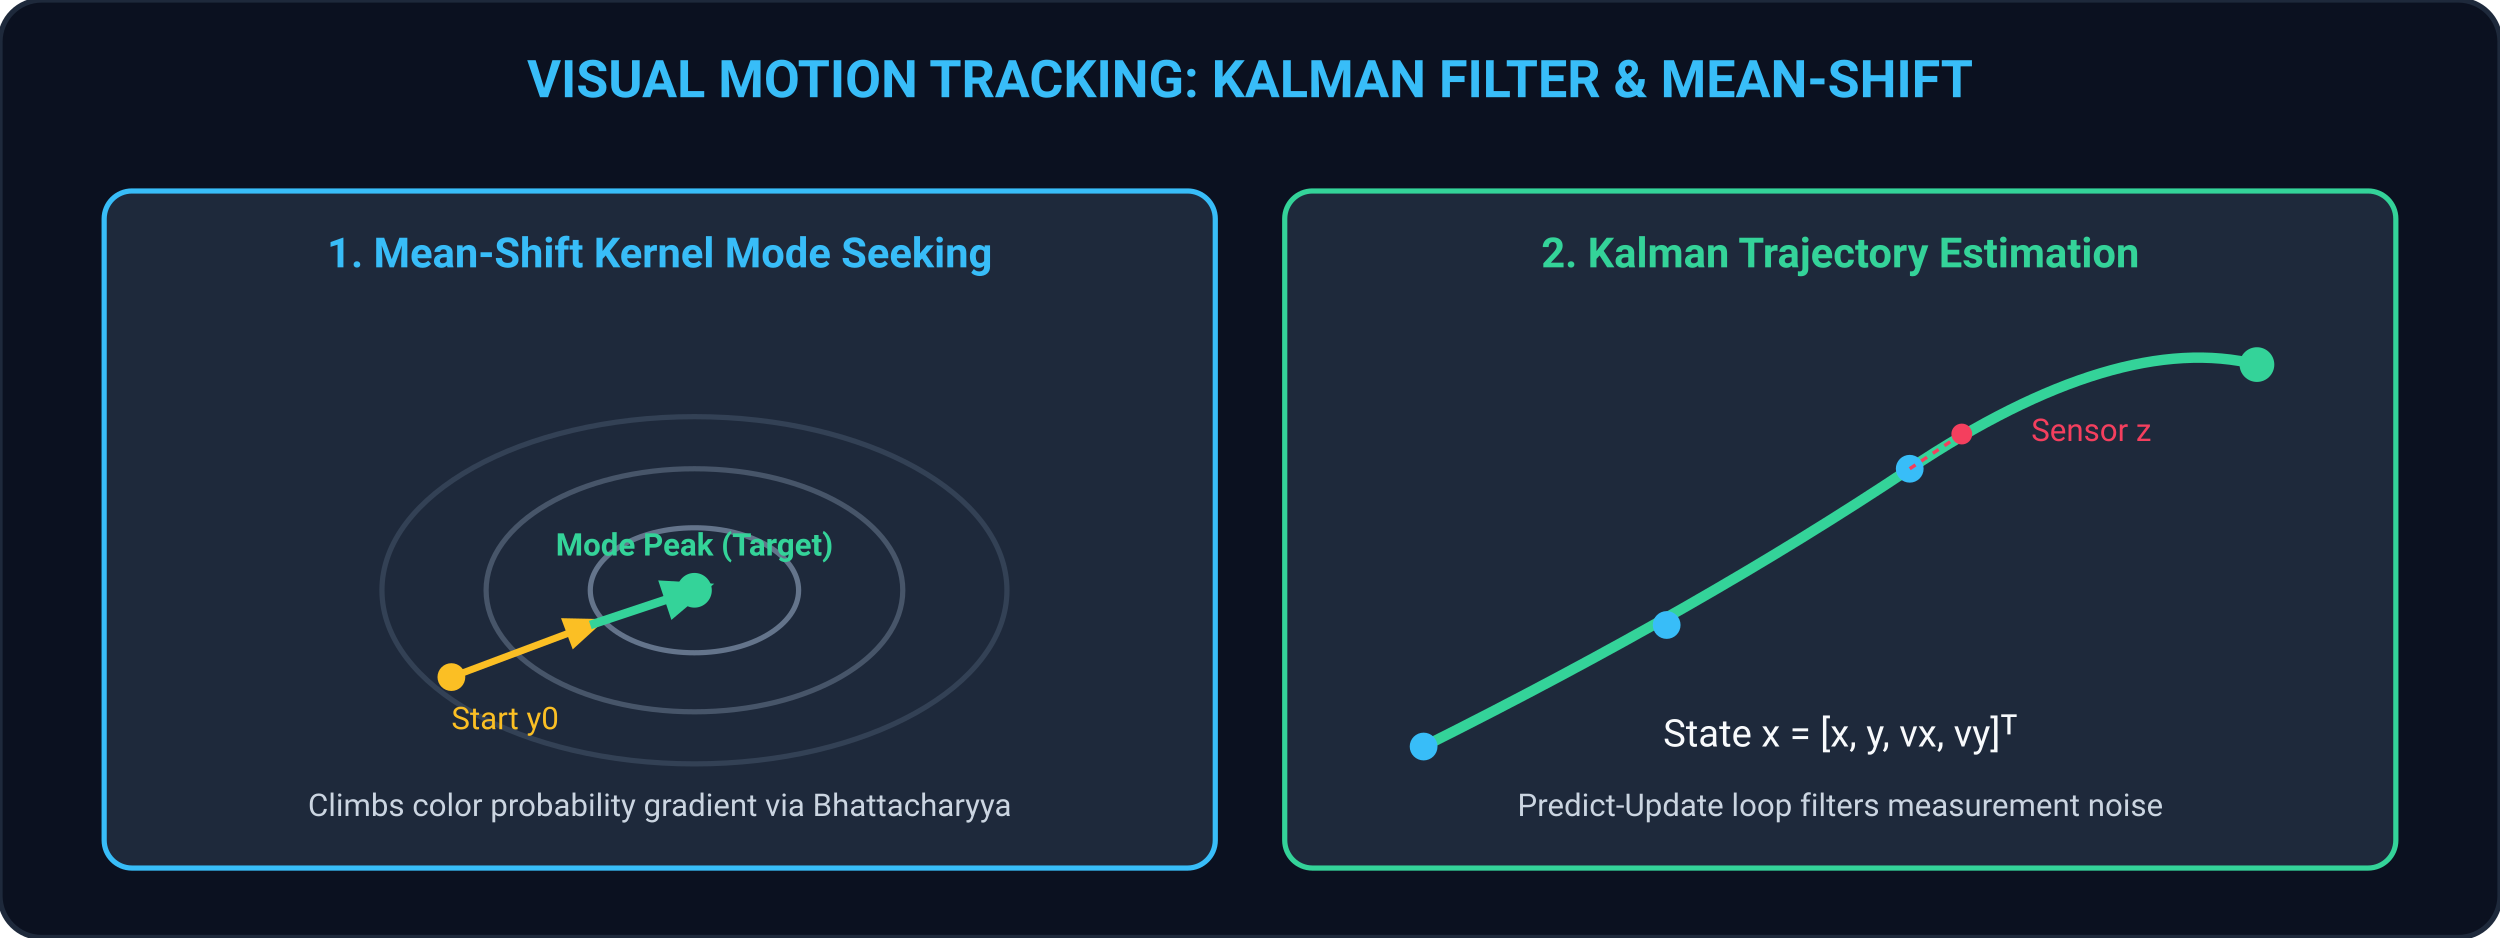
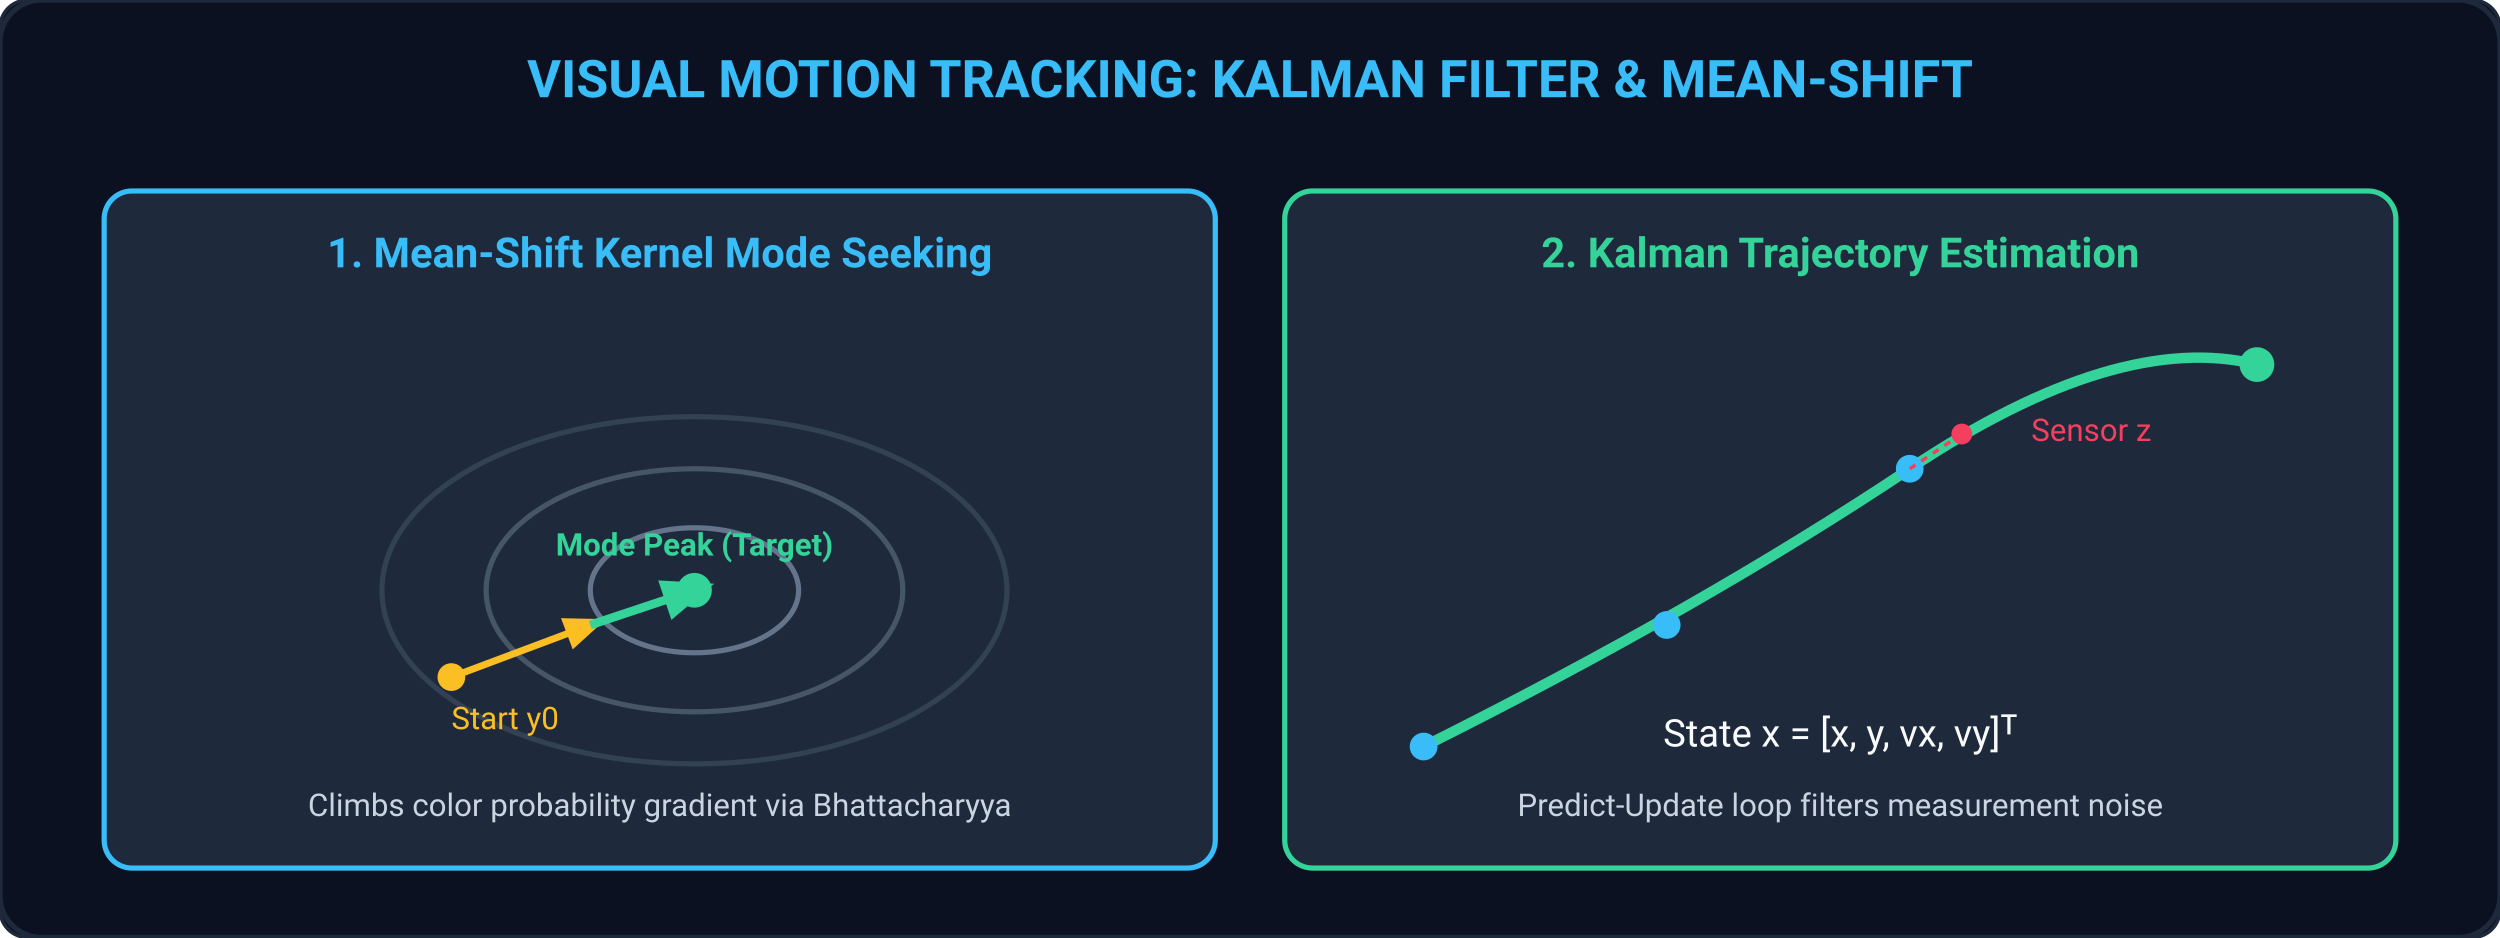
- <svg xmlns="http://www.w3.org/2000/svg" viewBox="0 0 720 270" width="100%" height="270" class="flowchart-svg" style="max-width: 720px; min-width: 580px; height: auto; display: block; margin: 0 auto; font-family: -apple-system, BlinkMacSystemFont, 'Segoe UI', Roboto, Helvetica, Arial, sans-serif;">
+ <svg xmlns="http://www.w3.org/2000/svg" viewBox="0 0 720 270" width="100%" height="auto" class="flowchart-svg" style="max-width: 720px; width: 100%; height: auto; display: block; margin: 0 auto; font-family: -apple-system, BlinkMacSystemFont, 'Segoe UI', Roboto, Helvetica, Arial, sans-serif;">
+   <rect width="100%" height="100%" fill="#0b1120" rx="8" stroke="#1e293b" stroke-width="1" />
  <defs>
    <linearGradient id="gradCard" x1="0%" y1="0%" x2="100%" y2="100%">
      <stop offset="0%" stop-color="#1e293b" />
      <stop offset="100%" stop-color="#0f172a" />
    </linearGradient>
    <linearGradient id="gradCyan" x1="0%" y1="0%" x2="100%" y2="100%">
      <stop offset="0%" stop-color="#38bdf8" />
      <stop offset="100%" stop-color="#0284c7" />
    </linearGradient>
    <linearGradient id="gradEmerald" x1="0%" y1="0%" x2="100%" y2="100%">
      <stop offset="0%" stop-color="#34d399" />
      <stop offset="100%" stop-color="#059669" />
    </linearGradient>
    <linearGradient id="gradAmber" x1="0%" y1="0%" x2="100%" y2="100%">
      <stop offset="0%" stop-color="#fbbf24" />
      <stop offset="100%" stop-color="#d97706" />
    </linearGradient>
    <linearGradient id="gradPurple" x1="0%" y1="0%" x2="100%" y2="100%">
      <stop offset="0%" stop-color="#c084fc" />
      <stop offset="100%" stop-color="#9333ea" />
    </linearGradient>
    <linearGradient id="gradRose" x1="0%" y1="0%" x2="100%" y2="100%">
      <stop offset="0%" stop-color="#fb7185" />
      <stop offset="100%" stop-color="#e11d48" />
    </linearGradient>
    <filter id="shadow" x="-5%" y="-5%" width="110%" height="115%">
      <feDropShadow dx="0" dy="4" stdDeviation="6" flood-color="#000000" flood-opacity="0.4" />
    </filter>
    <marker id="arrCyan" viewBox="0 0 10 10" refX="6" refY="5" markerWidth="6" markerHeight="6" orient="auto-start-reverse">
      <path d="M 0 1 L 10 5 L 0 9 z" fill="#38bdf8" />
    </marker>
    <marker id="arrEmerald" viewBox="0 0 10 10" refX="6" refY="5" markerWidth="6" markerHeight="6" orient="auto-start-reverse">
      <path d="M 0 1 L 10 5 L 0 9 z" fill="#34d399" />
    </marker>
    <marker id="arrAmber" viewBox="0 0 10 10" refX="6" refY="5" markerWidth="6" markerHeight="6" orient="auto-start-reverse">
      <path d="M 0 1 L 10 5 L 0 9 z" fill="#fbbf24" />
    </marker>
  </defs>
  <rect width="720" height="270" rx="12" fill="#0b1120" stroke="#1e293b" stroke-width="1.5" />
  <text x="360" y="28" font-size="15" font-weight="bold" fill="#38bdf8" text-anchor="middle">VISUAL MOTION TRACKING: KALMAN FILTER &amp; MEAN-SHIFT</text>
  <g transform="translate(30, 55)">
    <rect width="320" height="195" rx="8" fill="#1e293b" stroke="#38bdf8" stroke-width="1.5" />
    <text x="160" y="22" font-size="12" font-weight="bold" fill="#38bdf8" text-anchor="middle">1. Mean-Shift Kernel Mode Seeking</text>
    <ellipse cx="170" cy="115" rx="90" ry="50" fill="none" stroke="#334155" stroke-width="1.5" />
    <ellipse cx="170" cy="115" rx="60" ry="35" fill="none" stroke="#475569" stroke-width="1.5" />
    <ellipse cx="170" cy="115" rx="30" ry="18" fill="none" stroke="#64748b" stroke-width="1.5" />
    <circle cx="100" cy="140" r="4" fill="#fbbf24" />
    <text x="100" y="155" font-size="9" fill="#fbbf24">Start y0</text>
    <line x1="100" y1="140" x2="140" y2="125" stroke="#fbbf24" stroke-width="2" marker-end="url(#arrAmber)" />
    <line x1="140" y1="125" x2="170" y2="115" stroke="#34d399" stroke-width="2.5" marker-end="url(#arrEmerald)" />
    <circle cx="170" cy="115" r="5" fill="#34d399" />
    <text x="170" y="105" font-size="9" fill="#34d399" font-weight="bold" text-anchor="middle">Mode Peak (Target)</text>
    <text x="160" y="180" font-size="9" fill="#cbd5e1" text-anchor="middle">Climbs color probability gradient via Bhattacharyya</text>
  </g>
  <g transform="translate(370, 55)">
    <rect width="320" height="195" rx="8" fill="#1e293b" stroke="#34d399" stroke-width="1.5" />
    <text x="160" y="22" font-size="12" font-weight="bold" fill="#34d399" text-anchor="middle">2. Kalman Trajectory Estimation</text>
    <path d="M 40 160 Q 120 120 180 80 T 280 50" fill="none" stroke="#34d399" stroke-width="3" />
    <circle cx="40" cy="160" r="4" fill="#38bdf8" />
    <circle cx="110" cy="125" r="4" fill="#38bdf8" />
    <circle cx="180" cy="80" r="4" fill="#38bdf8" />
    <circle cx="280" cy="50" r="5" fill="#34d399" />
    <circle cx="195" cy="70" r="3" fill="#f43f5e" />
    <line x1="180" y1="80" x2="195" y2="70" stroke="#f43f5e" stroke-width="1" stroke-dasharray="2 2" />
    <text x="215" y="72" font-size="9" fill="#f43f5e">Sensor z</text>
    <text x="160" y="160" font-size="11" fill="#f8fafc" text-anchor="middle">State x = [x, y, vx, vy]ᵀ</text>
    <text x="160" y="180" font-size="9" fill="#cbd5e1" text-anchor="middle">Predict-Update loop filters measurement noise</text>
  </g>
</svg>
